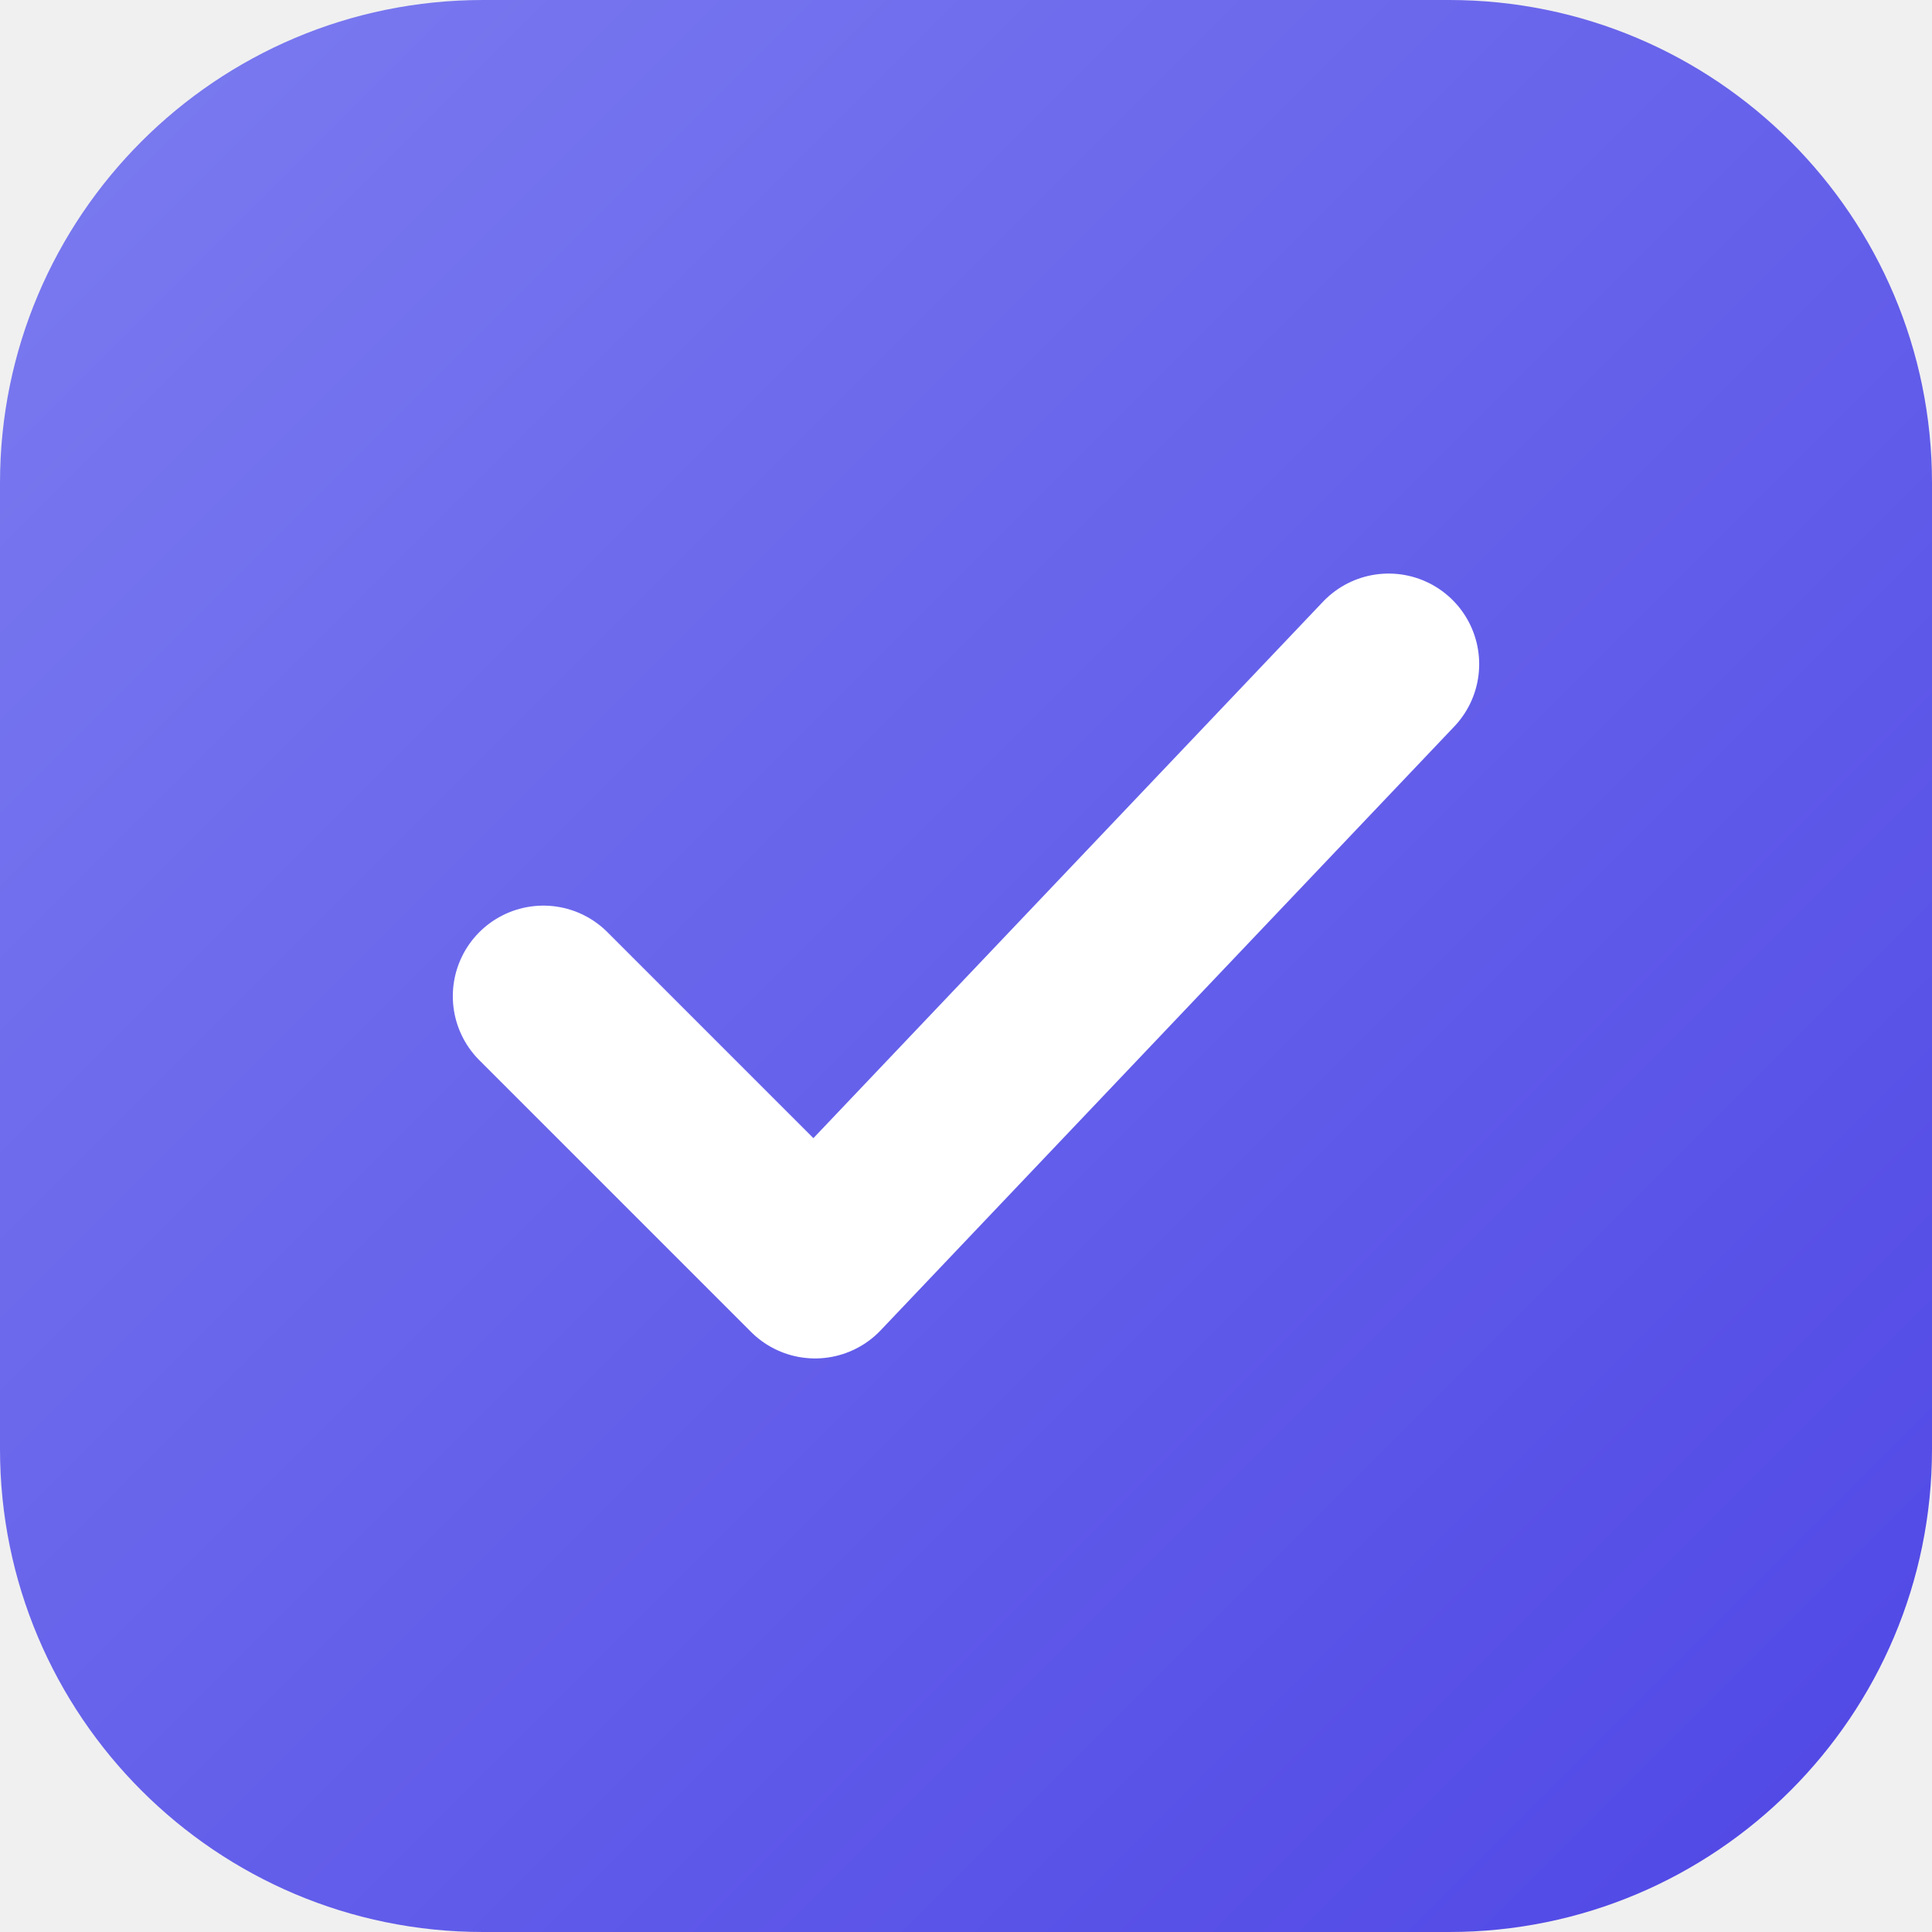
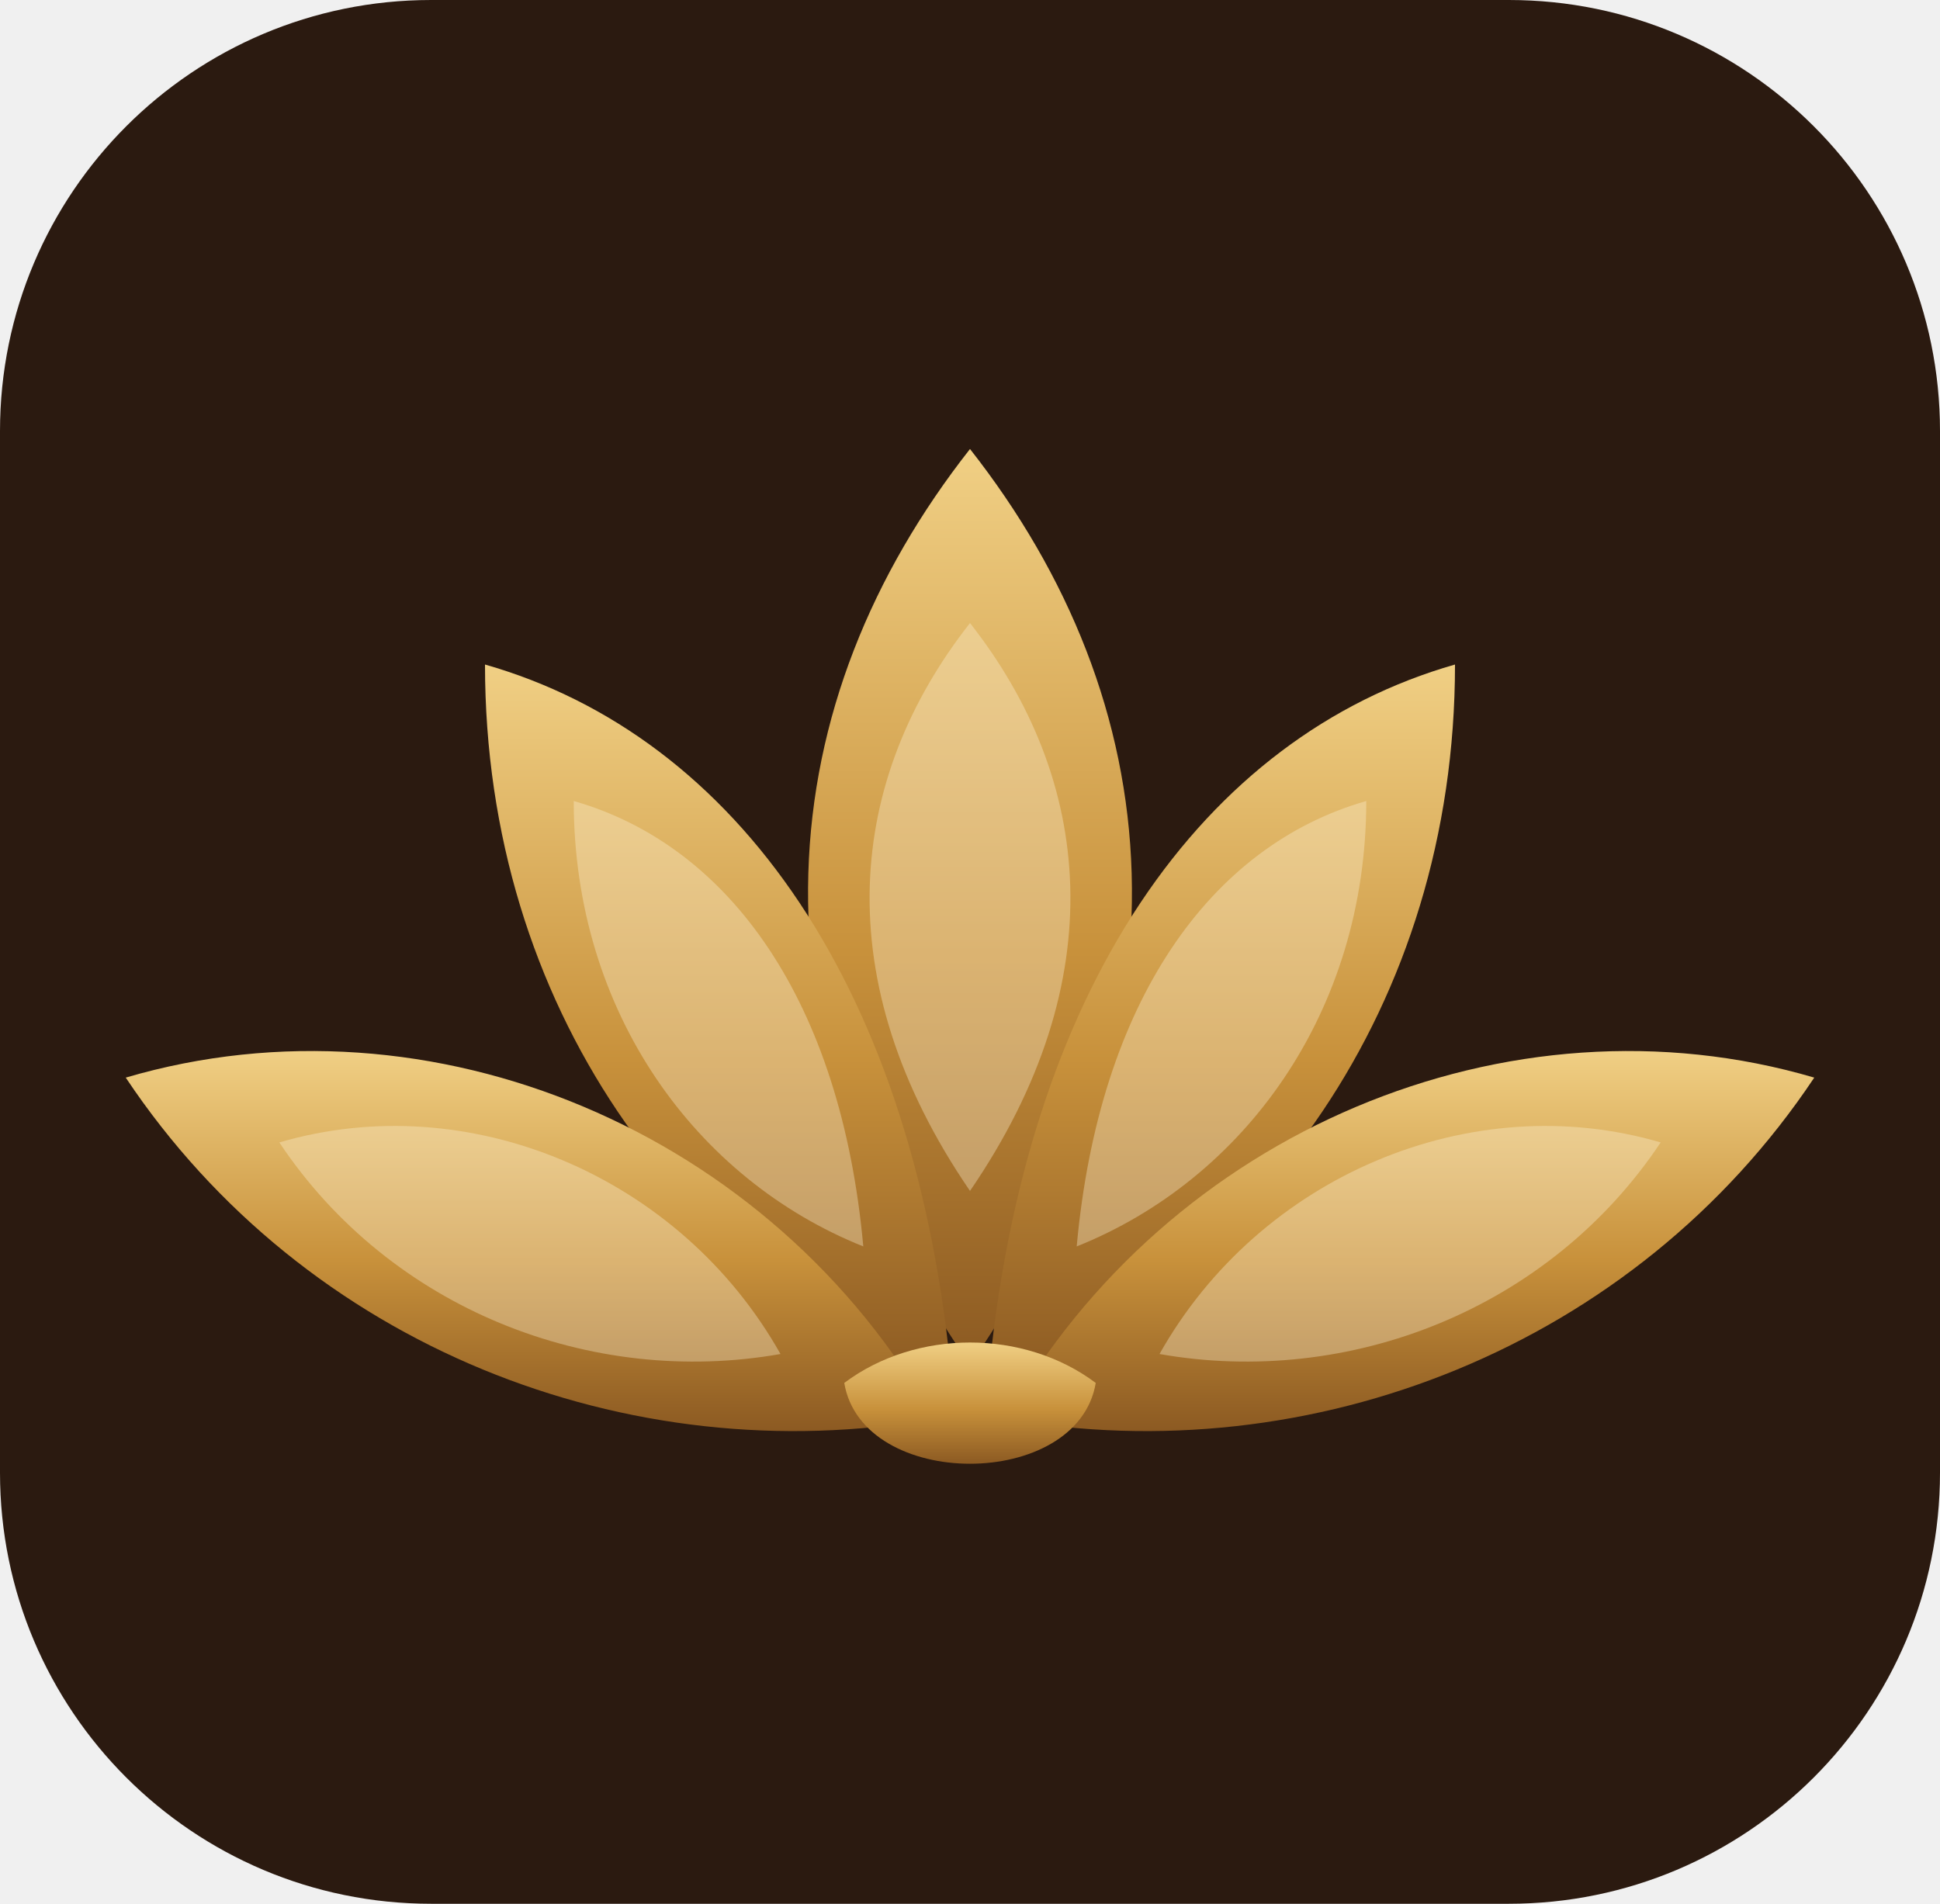
- <svg xmlns="http://www.w3.org/2000/svg" viewBox="0 0 64 64">
+ <svg xmlns="http://www.w3.org/2000/svg" viewBox="-4 -22 108 106">
+   <rect x="-4" y="-22" width="108" height="106" rx="24" fill="#2B1A10" />
  <defs>
-     <linearGradient id="g" x1="0" y1="0" x2="1" y2="1">
-       <stop offset="0" stop-color="#7c7cf0" />
-       <stop offset="1" stop-color="#4f46e5" />
+     <linearGradient id="g" x1="0" y1="0" x2="0" y2="1">
+       <stop offset="0" stop-color="#F0CF84" />
+       <stop offset=".55" stop-color="#C8913B" />
+       <stop offset="1" stop-color="#8C5A22" />
    </linearGradient>
  </defs>
-   <rect width="64" height="64" rx="16" fill="url(#g)" />
-   <path d="M18 33l9 9 19-20" fill="none" stroke="#fff" stroke-width="6" stroke-linecap="round" stroke-linejoin="round" />
+   <g fill="url(#g)">
+     <path d="M50 3 C61 17 63 35 50 54 C37 35 39 17 50 3 Z" />
+     <path d="M49 55 C34 49 23 34 23 15 C37 19 47 33 49 55 Z" />
+     <path d="M51 55 C66 49 77 34 77 15 C63 19 53 33 51 55 Z" />
+     <path d="M48 57 C31 60 13 53 3 38 C20 33 39 41 48 57 Z" />
+     <path d="M52 57 C69 60 87 53 97 38 C80 33 61 41 52 57 Z" />
+     <path d="M43 55 C44 61 56 61 57 55 C53 52 47 52 43 55 Z" />
+   </g>
+   <g fill="#FFF3D6" opacity=".35">
+     <path d="M50.0 12.69 C56.82 21.37 58.06 32.53 50.0 44.31 C41.94 32.53 43.18 21.37 50.0 12.69 Z" />
+     <path d="M44.06 47.4 C34.76 43.68 27.94 34.38 27.94 22.6 C36.62 25.08 42.82 33.76 44.06 47.4 Z" />
+     <path d="M55.94 47.4 C65.24 43.68 72.06 34.38 72.06 22.6 C63.38 25.08 57.18 33.76 55.94 47.4 Z" />
+     <path d="M39.45 53.39 C28.91 55.25 17.75 50.91 11.55 41.61 C22.09 38.51 33.87 43.47 39.45 53.39 Z" />
+     <path d="M60.55 53.39 C71.09 55.25 82.25 50.91 88.45 41.61 C77.91 38.51 66.13 43.47 60.55 53.39 Z" />
+   </g>
</svg>
